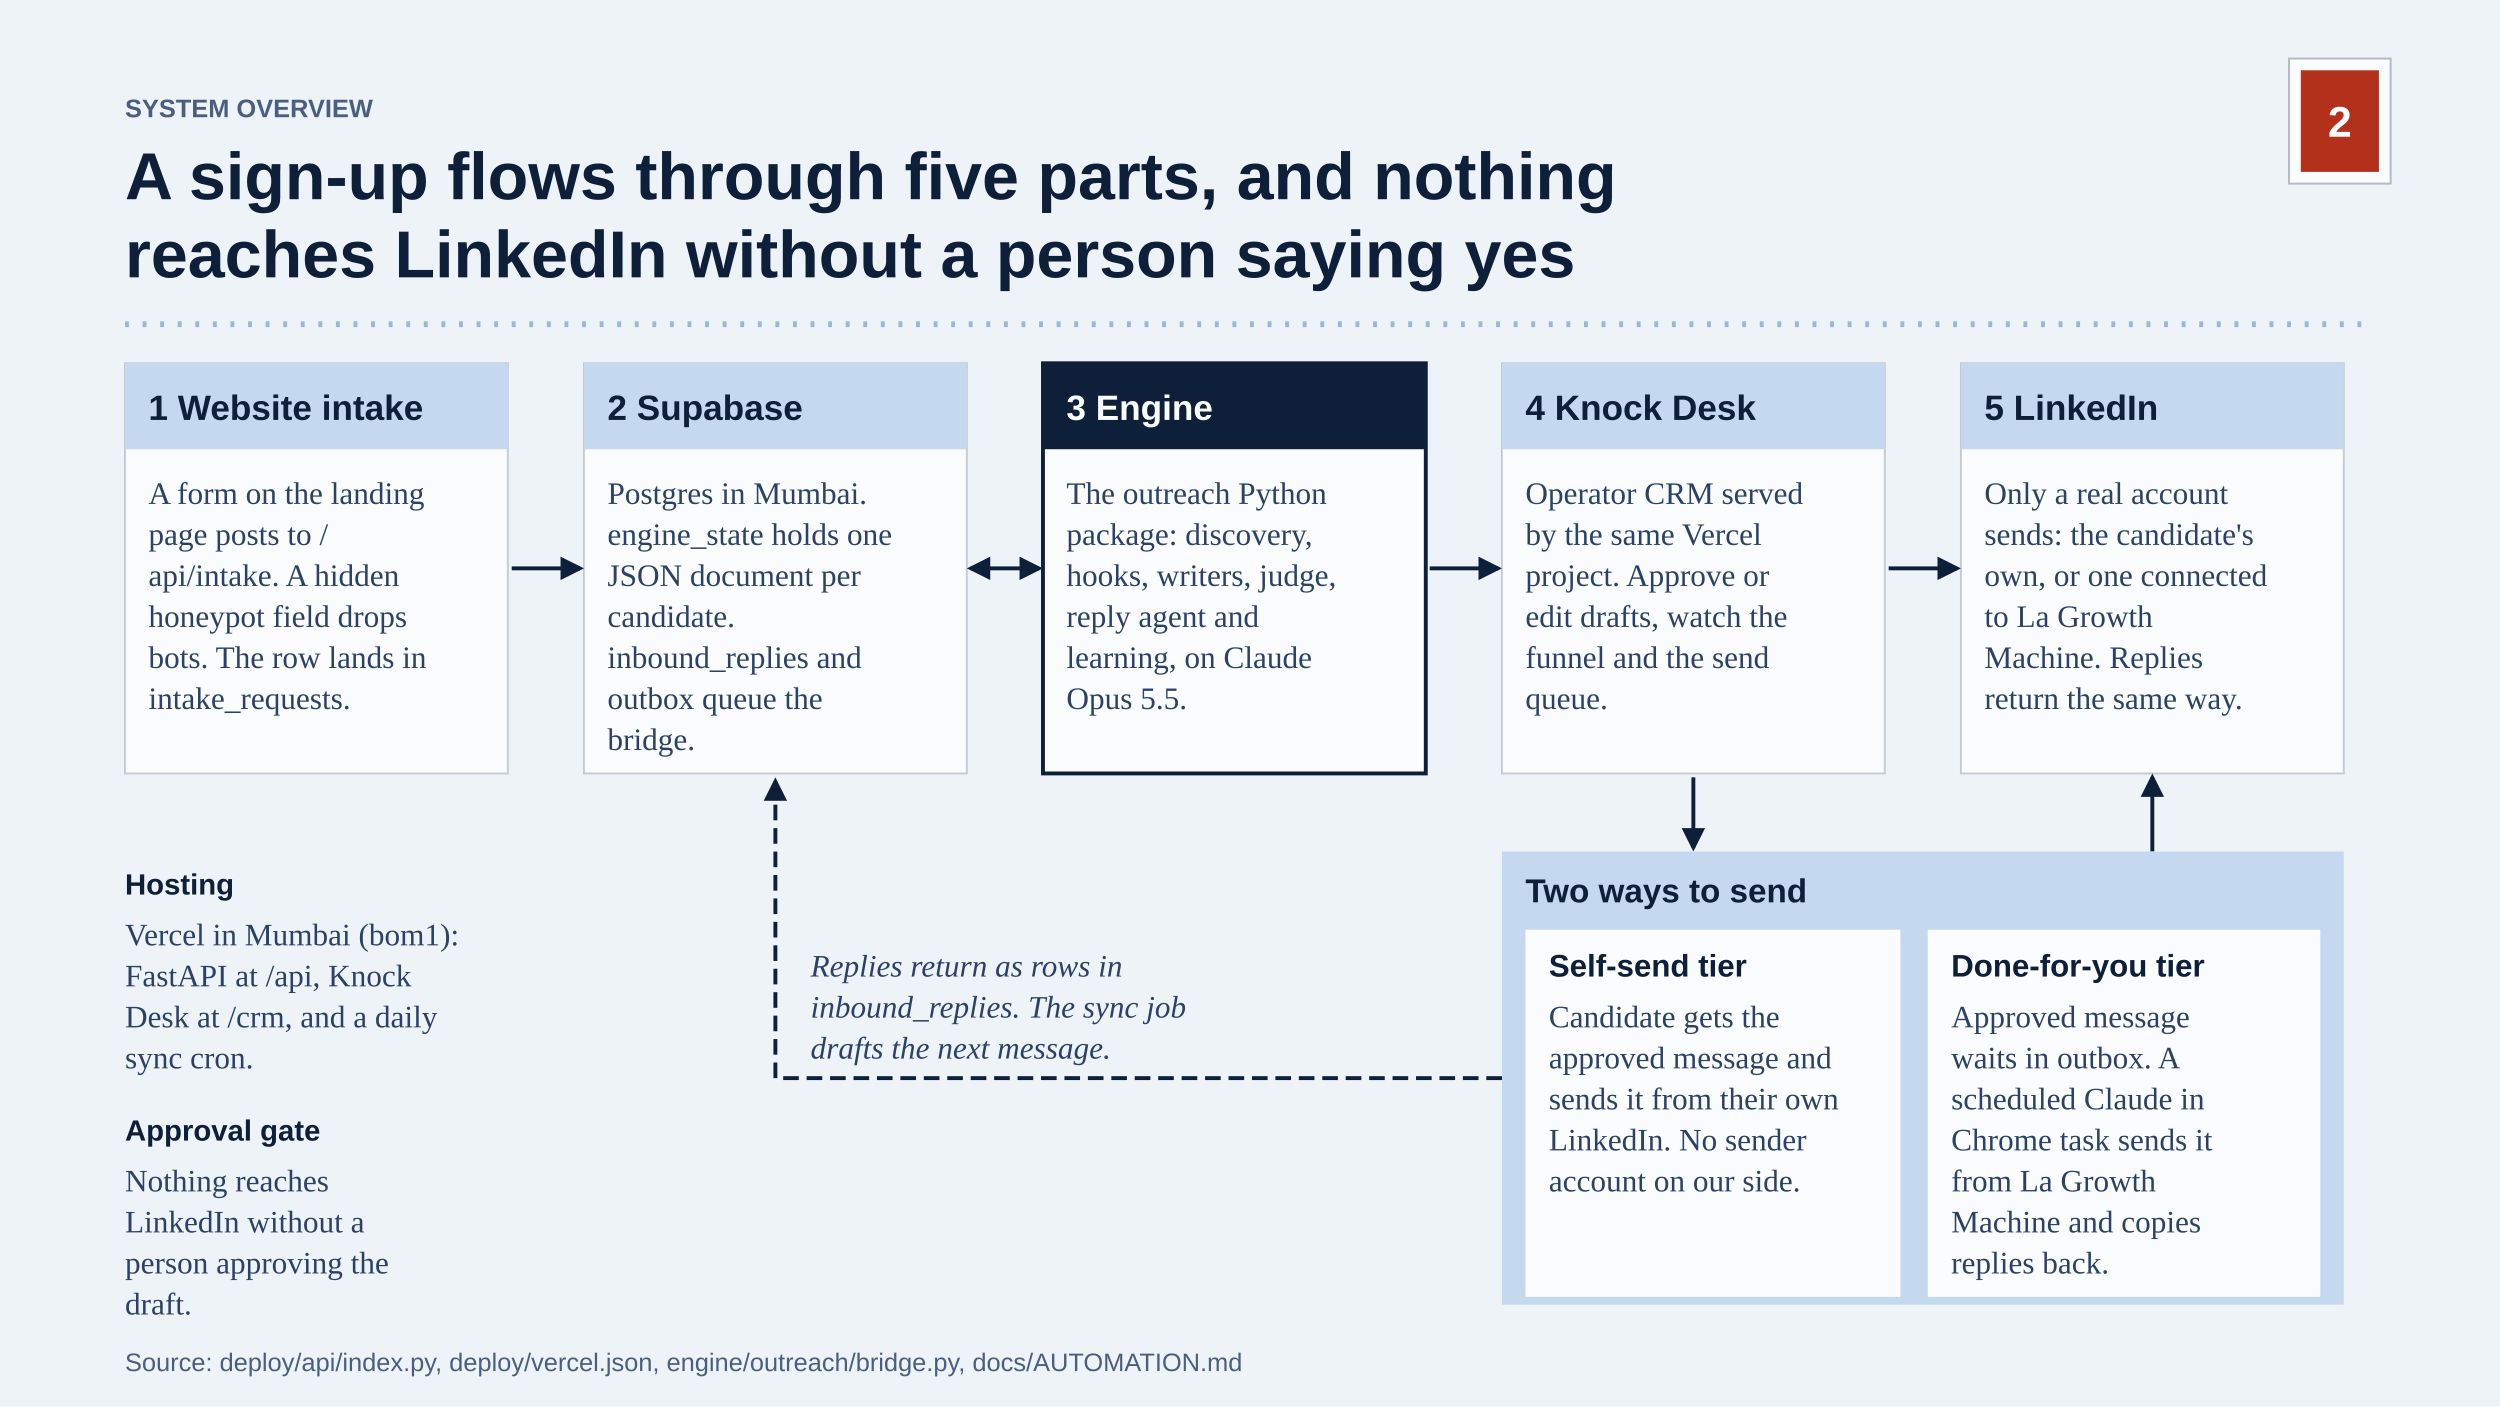
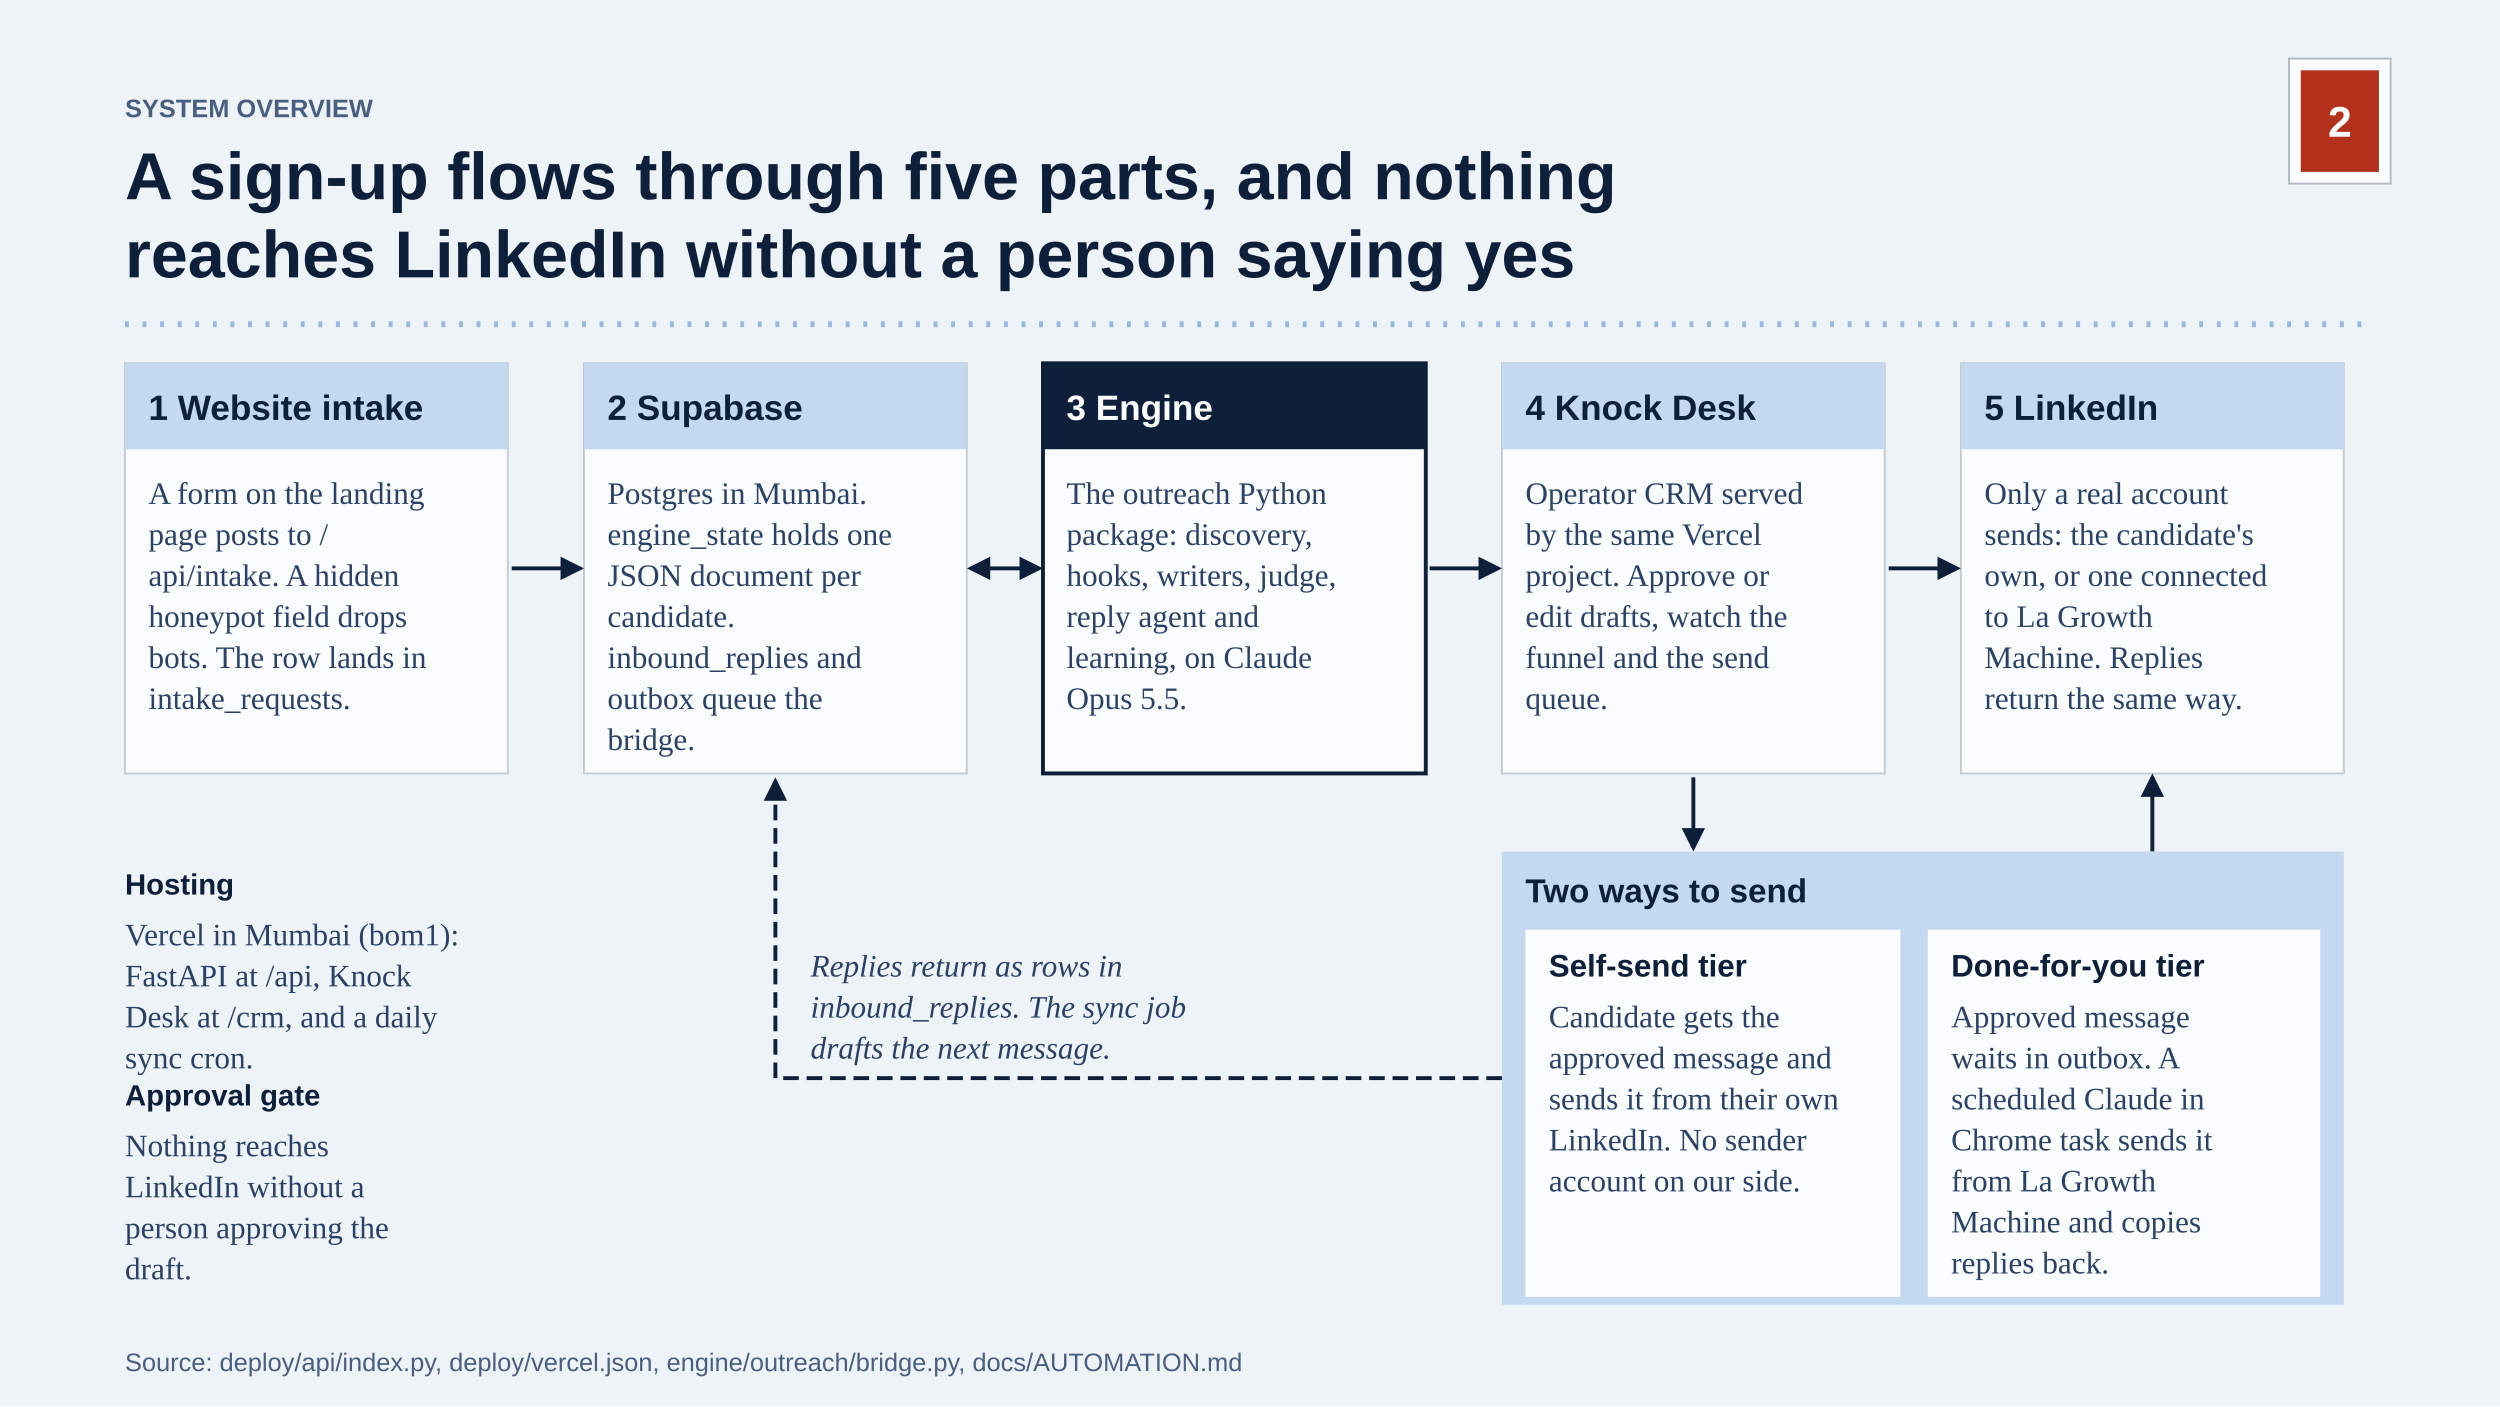
<svg xmlns="http://www.w3.org/2000/svg" viewBox="0 0 1280 720" lang="en" font-family="Times New Roman" data-pptx-page-role="content">
  <defs>
    <marker id="arr" markerWidth="6" markerHeight="6" refX="5" refY="3" orient="auto-start-reverse">
      <polygon points="0,0 6,3 0,6" fill="#0E1F3A" />
    </marker>
  </defs>
  <rect id="bg" data-pptx-role="background" x="0" y="0" width="1280" height="720" fill="#EEF3F8" />
  <g id="header" data-pptx-bounds="64 44 1090 112" font-family="Arial" font-weight="bold">
    <text x="64" y="60" font-size="13" fill="#4A5F80">SYSTEM OVERVIEW</text>
    <text x="64" y="102" font-size="34" fill="#0E1F3A">A sign-up flows through five parts, and nothing<tspan x="64" dy="40">reaches LinkedIn without a person saying yes</tspan>
    </text>
  </g>
  <g id="page-stamp" data-pptx-bounds="1166 24 64 76">
    <rect x="1172" y="30" width="52" height="64" fill="#FAFCFE" stroke="#0E1F3A" stroke-opacity="0.28" stroke-width="1" />
    <rect x="1178" y="36" width="40" height="52" fill="#B3301B" />
    <text x="1198" y="70" font-family="Arial" font-weight="bold" font-size="22" fill="#FAFCFE" text-anchor="middle">2</text>
  </g>
  <line id="perf" data-pptx-role="decoration" x1="64" y1="166" x2="1216" y2="166" stroke="#97B9DD" stroke-width="3" stroke-dasharray="2,7" />
  <g id="node-intake" data-pptx-bounds="64 186 234 210">
    <rect x="64" y="186" width="196" height="210" fill="#FAFCFE" stroke="#0E1F3A" stroke-opacity="0.2" stroke-width="1" />
    <rect x="64" y="186" width="196" height="44" fill="#C4D9EF" />
    <text x="76" y="215" font-family="Arial" font-weight="bold" font-size="18" fill="#0E1F3A">1  Website intake</text>
    <text x="76" y="258" font-size="16" fill="#2B4266">A form on the landing<tspan x="76" dy="21">page posts to /</tspan>
      <tspan x="76" dy="21">api/intake. A hidden</tspan>
      <tspan x="76" dy="21">honeypot field drops</tspan>
      <tspan x="76" dy="21">bots. The row lands in</tspan>
      <tspan x="76" dy="21">intake_requests.</tspan>
    </text>
    <line x1="262" y1="291" x2="297" y2="291" stroke="#0E1F3A" stroke-width="2" marker-end="url(#arr)" />
  </g>
  <g id="node-supabase" data-pptx-bounds="299 186 234 210">
    <rect x="299" y="186" width="196" height="210" fill="#FAFCFE" stroke="#0E1F3A" stroke-opacity="0.2" stroke-width="1" />
    <rect x="299" y="186" width="196" height="44" fill="#C4D9EF" />
    <text x="311" y="215" font-family="Arial" font-weight="bold" font-size="18" fill="#0E1F3A">2  Supabase</text>
    <text x="311" y="258" font-size="16" fill="#2B4266">Postgres in Mumbai.<tspan x="311" dy="21">engine_state holds one</tspan>
      <tspan x="311" dy="21">JSON document per</tspan>
      <tspan x="311" dy="21">candidate.</tspan>
      <tspan x="311" dy="21">inbound_replies and</tspan>
      <tspan x="311" dy="21">outbox queue the</tspan>
      <tspan x="311" dy="21">bridge.</tspan>
    </text>
    <line x1="497" y1="291" x2="532" y2="291" stroke="#0E1F3A" stroke-width="2" marker-start="url(#arr)" marker-end="url(#arr)" />
  </g>
  <g id="node-engine" data-pptx-bounds="534 186 234 210">
    <rect x="534" y="186" width="196" height="210" fill="#FAFCFE" stroke="#0E1F3A" stroke-width="2" />
    <rect x="534" y="186" width="196" height="44" fill="#0E1F3A" />
    <text x="546" y="215" font-family="Arial" font-weight="bold" font-size="18" fill="#FAFCFE">3  Engine</text>
    <text x="546" y="258" font-size="16" fill="#2B4266">The outreach Python<tspan x="546" dy="21">package: discovery,</tspan>
      <tspan x="546" dy="21">hooks, writers, judge,</tspan>
      <tspan x="546" dy="21">reply agent and</tspan>
      <tspan x="546" dy="21">learning, on Claude</tspan>
      <tspan x="546" dy="21">Opus 5.5.</tspan>
    </text>
    <line x1="732" y1="291" x2="767" y2="291" stroke="#0E1F3A" stroke-width="2" marker-end="url(#arr)" />
  </g>
  <g id="node-desk" data-pptx-bounds="769 186 234 250">
    <rect x="769" y="186" width="196" height="210" fill="#FAFCFE" stroke="#0E1F3A" stroke-opacity="0.2" stroke-width="1" />
    <rect x="769" y="186" width="196" height="44" fill="#C4D9EF" />
    <text x="781" y="215" font-family="Arial" font-weight="bold" font-size="18" fill="#0E1F3A">4  Knock Desk</text>
    <text x="781" y="258" font-size="16" fill="#2B4266">Operator CRM served<tspan x="781" dy="21">by the same Vercel</tspan>
      <tspan x="781" dy="21">project. Approve or</tspan>
      <tspan x="781" dy="21">edit drafts, watch the</tspan>
      <tspan x="781" dy="21">funnel and the send</tspan>
      <tspan x="781" dy="21">queue.</tspan>
    </text>
    <line x1="967" y1="291" x2="1002" y2="291" stroke="#0E1F3A" stroke-width="2" marker-end="url(#arr)" />
    <line x1="867" y1="398" x2="867" y2="434" stroke="#0E1F3A" stroke-width="2" marker-end="url(#arr)" />
  </g>
  <g id="node-linkedin" data-pptx-bounds="1004 186 196 250">
    <rect x="1004" y="186" width="196" height="210" fill="#FAFCFE" stroke="#0E1F3A" stroke-opacity="0.2" stroke-width="1" />
    <rect x="1004" y="186" width="196" height="44" fill="#C4D9EF" />
    <text x="1016" y="215" font-family="Arial" font-weight="bold" font-size="18" fill="#0E1F3A">5  LinkedIn</text>
    <text x="1016" y="258" font-size="16" fill="#2B4266">Only a real account<tspan x="1016" dy="21">sends: the candidate's</tspan>
      <tspan x="1016" dy="21">own, or one connected</tspan>
      <tspan x="1016" dy="21">to La Growth</tspan>
      <tspan x="1016" dy="21">Machine. Replies</tspan>
      <tspan x="1016" dy="21">return the same way.</tspan>
    </text>
    <line x1="1102" y1="436" x2="1102" y2="398" stroke="#0E1F3A" stroke-width="2" marker-end="url(#arr)" />
  </g>
  <g id="send-routes" data-pptx-bounds="769 436 431 232">
    <rect x="769" y="436" width="431" height="232" fill="#C4D9EF" />
    <text x="781" y="462" font-family="Arial" font-weight="bold" font-size="17" fill="#0E1F3A">Two ways to send</text>
    <rect x="781" y="476" width="192" height="188" fill="#FAFCFE" />
    <text x="793" y="500" font-family="Arial" font-weight="bold" font-size="16" fill="#0E1F3A">Self-send tier</text>
    <text x="793" y="526" font-size="16" fill="#2B4266">Candidate gets the<tspan x="793" dy="21">approved message and</tspan>
      <tspan x="793" dy="21">sends it from their own</tspan>
      <tspan x="793" dy="21">LinkedIn. No sender</tspan>
      <tspan x="793" dy="21">account on our side.</tspan>
    </text>
    <rect x="987" y="476" width="201" height="188" fill="#FAFCFE" />
    <text x="999" y="500" font-family="Arial" font-weight="bold" font-size="16" fill="#0E1F3A">Done-for-you tier</text>
    <text x="999" y="526" font-size="16" fill="#2B4266">Approved message<tspan x="999" dy="21">waits in outbox. A</tspan>
      <tspan x="999" dy="21">scheduled Claude in</tspan>
      <tspan x="999" dy="21">Chrome task sends it</tspan>
      <tspan x="999" dy="21">from La Growth</tspan>
      <tspan x="999" dy="21">Machine and copies</tspan>
      <tspan x="999" dy="21">replies back.</tspan>
    </text>
  </g>
  <g id="reply-loop" data-pptx-bounds="397 398 370 170">
    <line x1="769" y1="552" x2="397" y2="552" stroke="#0E1F3A" stroke-width="2" stroke-dasharray="8,4" />
    <line x1="397" y1="552" x2="397" y2="400" stroke="#0E1F3A" stroke-width="2" stroke-dasharray="8,4" marker-end="url(#arr)" />
    <text x="415" y="500" font-size="16" font-style="italic" fill="#2B4266">Replies return as rows in<tspan x="415" dy="21">inbound_replies. The sync job</tspan>
      <tspan x="415" dy="21">drafts the next message.</tspan>
    </text>
  </g>
  <g id="notes-left" data-pptx-bounds="64 440 230 245" fill="#2B4266">
    <text x="64" y="458" font-family="Arial" font-weight="bold" font-size="15" fill="#0E1F3A">Hosting</text>
    <text x="64" y="484" font-size="16">Vercel in Mumbai (bom1):<tspan x="64" dy="21">FastAPI at /api, Knock</tspan>
      <tspan x="64" dy="21">Desk at /crm, and a daily</tspan>
      <tspan x="64" dy="21">sync cron.</tspan>
    </text>
-     <text x="64" y="584" font-family="Arial" font-weight="bold" font-size="15" fill="#0E1F3A">Approval gate</text>
-     <text x="64" y="610" font-size="16">Nothing reaches<tspan x="64" dy="21">LinkedIn without a</tspan>
+     <text x="64" y="566" font-family="Arial" font-weight="bold" font-size="15" fill="#0E1F3A">Approval gate</text>
+     <text x="64" y="592" font-size="16">Nothing reaches<tspan x="64" dy="21">LinkedIn without a</tspan>
      <tspan x="64" dy="21">person approving the</tspan>
      <tspan x="64" dy="21">draft.</tspan>
    </text>
  </g>
  <g id="source" data-pptx-bounds="64 688 1000 22" font-family="Arial" font-size="13" fill="#4A5F80">
    <text x="64" y="702">Source: deploy/api/index.py, deploy/vercel.json, engine/outreach/bridge.py, docs/AUTOMATION.md</text>
  </g>
</svg>
